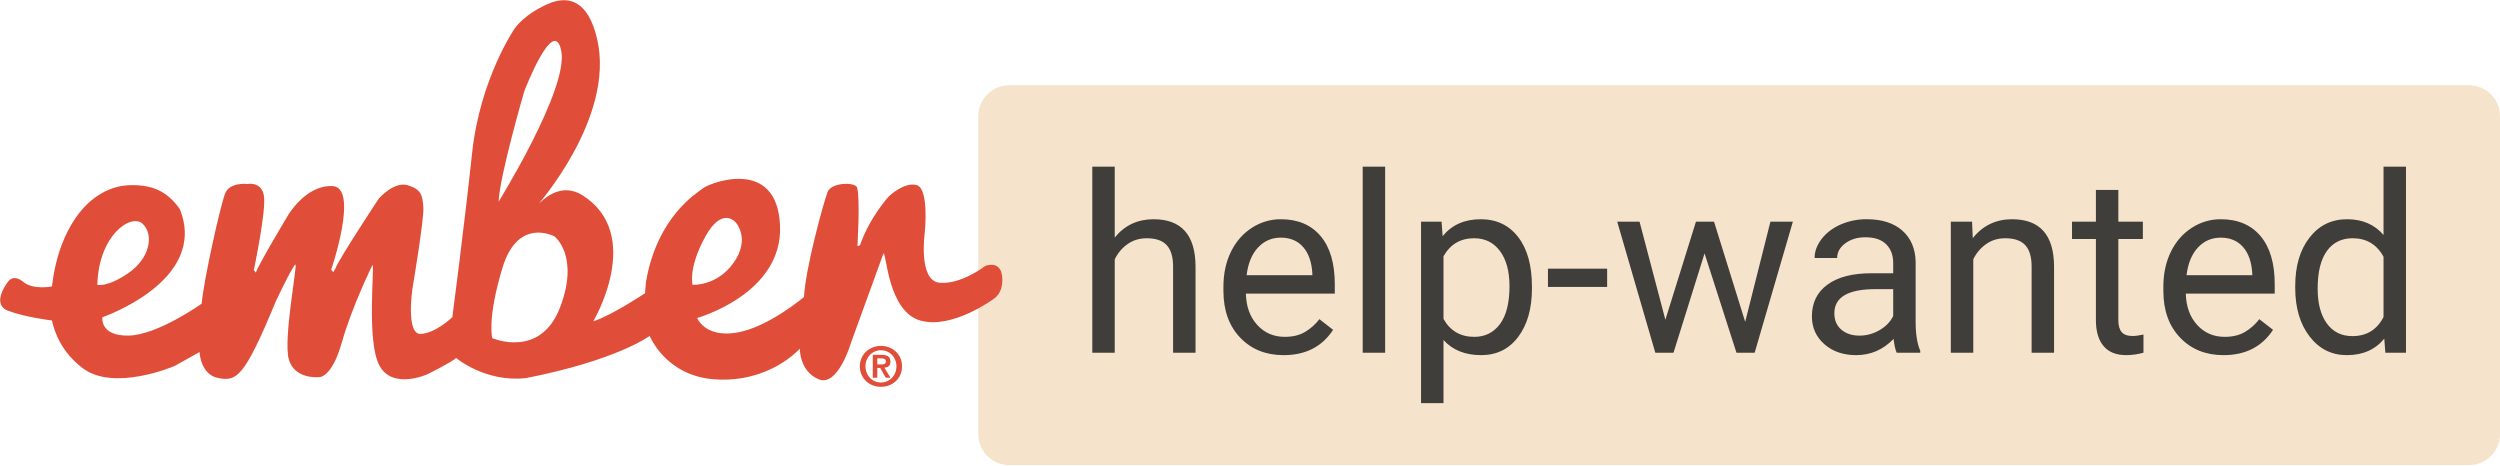
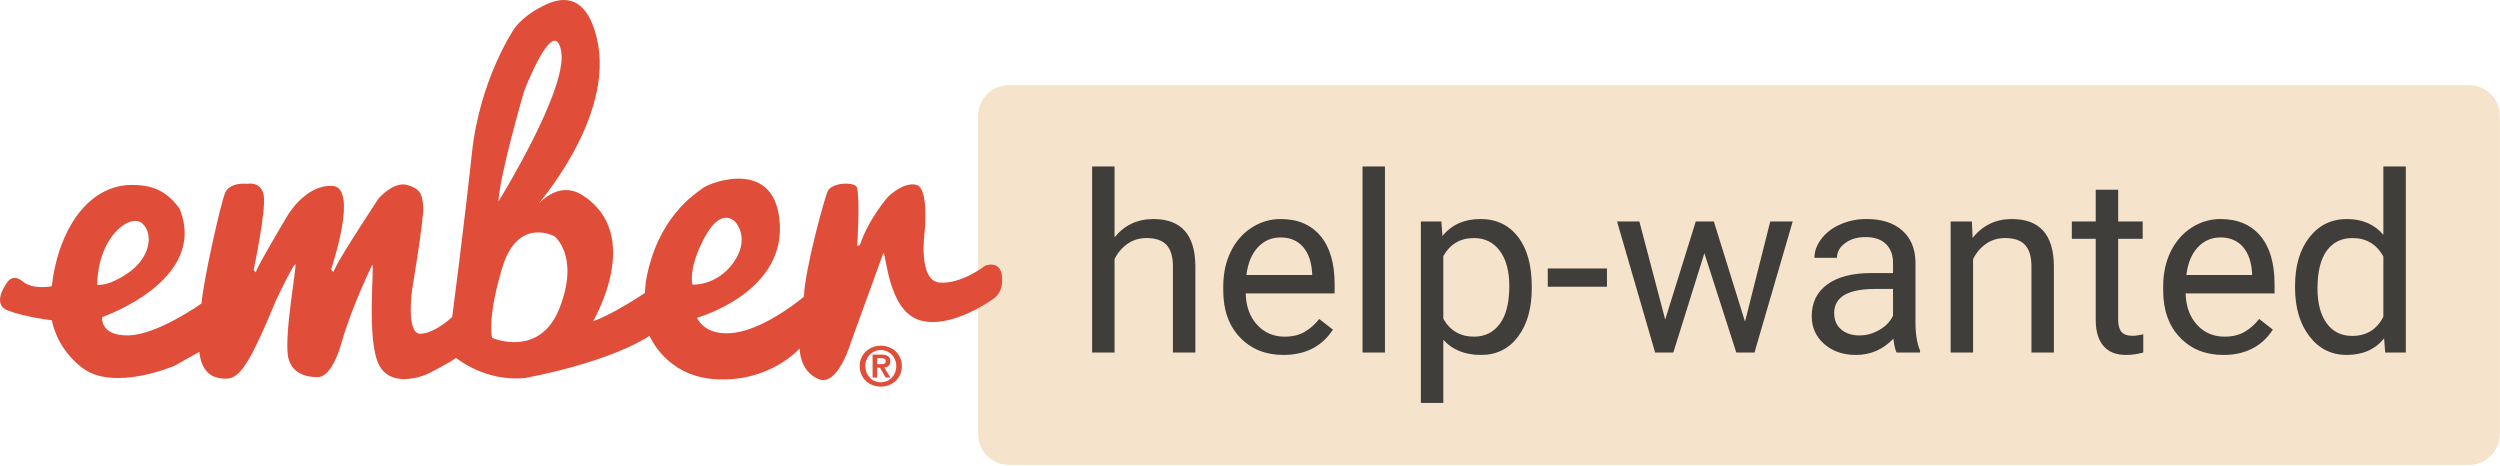
- <svg width="215" height="40" viewBox="0 0 215 40">
-   <g fill="none" fill-rule="evenodd">
-     <rect width="130.87" height="32.667" x="84.13" y="7.333" fill="#F6E3CB" rx="2.667" />
-     <path fill="#3F3E3B" d="M95.867 20.427c.856-1.049 1.969-1.573 3.339-1.573 2.386 0 3.589 1.344 3.61 4.031v7.448h-1.93v-7.458c-.007-.813-.193-1.413-.559-1.802-.365-.389-.933-.583-1.705-.583-.626 0-1.176.166-1.649.5-.473.333-.841.77-1.106 1.312v8.031h-1.93v-16h1.93v6.094zm14.523 10.115c-1.53 0-2.775-.502-3.735-1.506-.96-1.003-1.44-2.345-1.44-4.026v-.354c0-1.118.214-2.116.642-2.995.428-.878 1.026-1.566 1.794-2.062a4.517 4.517 0 0 1 2.499-.745c1.468 0 2.608.483 3.422 1.448.814.965 1.22 2.347 1.22 4.146v.802h-7.647c.028 1.111.353 2.009.976 2.693.622.684 1.413 1.026 2.373 1.026.682 0 1.26-.14 1.732-.417a4.35 4.35 0 0 0 1.242-1.104l1.178.917c-.945 1.451-2.364 2.177-4.256 2.177zm-.24-10.105c-.779 0-1.433.283-1.961.85-.529.565-.856 1.359-.981 2.38h5.654v-.146c-.055-.98-.32-1.738-.792-2.276-.473-.538-1.113-.808-1.92-.808zm8.972 9.896h-1.93v-16h1.93v16zm12.624-5.51c0 1.715-.393 3.097-1.179 4.146-.786 1.048-1.85 1.573-3.192 1.573-1.37 0-2.449-.434-3.235-1.302v5.427h-1.93V19.062h1.763l.094 1.25c.786-.972 1.878-1.458 3.276-1.458 1.357 0 2.43.51 3.219 1.531.79 1.021 1.184 2.441 1.184 4.26v.178zm-1.93-.219c0-1.27-.271-2.274-.814-3.01-.542-.736-1.287-1.104-2.233-1.104-1.168 0-2.044.517-2.629 1.552v5.385c.578 1.028 1.461 1.542 2.65 1.542.925 0 1.66-.367 2.207-1.1.546-.732.819-1.82.819-3.265zm8.398.073h-5.09v-1.573h5.09v1.573zm11.873 3l2.17-8.614h1.93l-3.286 11.27h-1.565l-2.744-8.541-2.671 8.541h-1.565l-3.276-11.27H141l2.222 8.437 2.63-8.438h1.554l2.68 8.615zm13.03 2.656c-.11-.222-.201-.618-.27-1.187-.898.93-1.97 1.396-3.214 1.396-1.113 0-2.026-.315-2.739-.943-.713-.629-1.07-1.425-1.07-2.39 0-1.174.448-2.086 1.342-2.735.893-.65 2.15-.974 3.771-.974h1.878v-.885c0-.674-.202-1.21-.605-1.61-.404-.4-.998-.599-1.784-.599-.689 0-1.266.174-1.732.521-.466.347-.699.767-.699 1.26h-1.94c0-.562.2-1.105.6-1.63.4-.524.942-.939 1.627-1.244a5.483 5.483 0 0 1 2.259-.459c1.3 0 2.32.325 3.056.974.738.65 1.12 1.544 1.148 2.682v5.188c0 1.035.132 1.858.396 2.469v.166h-2.024zm-3.202-1.468c.605 0 1.179-.157 1.721-.47.543-.312.935-.718 1.179-1.218v-2.312h-1.513c-2.365 0-3.547.69-3.547 2.073 0 .604.202 1.076.605 1.416.404.34.922.51 1.555.51zm9.681-9.802l.063 1.416c.862-1.083 1.99-1.625 3.38-1.625 2.386 0 3.589 1.344 3.61 4.031v7.448h-1.93v-7.458c-.007-.813-.193-1.413-.558-1.802-.366-.389-.934-.583-1.706-.583-.626 0-1.176.166-1.649.5-.472.333-.841.77-1.105 1.312v8.031h-1.93v-11.27h1.825zm12.582-2.73v2.73h2.108v1.49h-2.108v6.989c0 .451.094.79.282 1.015.188.226.508.339.96.339.222 0 .528-.042.918-.125v1.562a5.604 5.604 0 0 1-1.482.209c-.862 0-1.512-.26-1.95-.782-.439-.52-.658-1.26-.658-2.218v-6.99h-2.055v-1.49h2.055v-2.729h1.93zm9.046 14.209c-1.53 0-2.776-.502-3.735-1.506-.96-1.003-1.44-2.345-1.44-4.026v-.354c0-1.118.214-2.116.641-2.995.428-.878 1.026-1.566 1.795-2.062a4.517 4.517 0 0 1 2.499-.745c1.467 0 2.608.483 3.422 1.448.813.965 1.22 2.347 1.22 4.146v.802h-7.647c.028 1.111.353 2.009.975 2.693.623.684 1.414 1.026 2.374 1.026.681 0 1.259-.14 1.732-.417a4.35 4.35 0 0 0 1.241-1.104l1.18.917c-.947 1.451-2.366 2.177-4.257 2.177zm-.24-10.105c-.78 0-1.433.283-1.962.85-.528.565-.855 1.359-.98 2.38h5.654v-.146c-.056-.98-.32-1.738-.793-2.276-.473-.538-1.113-.808-1.92-.808zm6.405 4.167c0-1.729.41-3.12 1.231-4.172.821-1.052 1.896-1.578 3.224-1.578 1.322 0 2.368.452 3.14 1.354v-5.875h1.93v16h-1.773l-.094-1.208c-.772.944-1.847 1.417-3.224 1.417-1.307 0-2.373-.535-3.197-1.605-.825-1.069-1.237-2.465-1.237-4.187v-.146zm1.93.219c0 1.278.265 2.278.793 3 .529.722 1.26 1.083 2.191 1.083 1.224 0 2.118-.548 2.681-1.646v-5.177c-.577-1.062-1.464-1.593-2.66-1.593-.946 0-1.683.364-2.212 1.093-.528.73-.793 1.81-.793 3.24z" />
-     <g fill="#E04E39" fill-rule="nonzero">
-       <path d="M75.45 31.338v-.519h.33c.046 0 .091.005.14.01.047.007.093.019.132.036.04.017.072.04.096.072a.192.192 0 0 1 .038.127c0 .12-.036.197-.108.228a.713.713 0 0 1-.279.046h-.349zm-.392-.824v1.974h.392v-.843h.246l.48.843h.412l-.53-.862a.936.936 0 0 0 .205-.043.477.477 0 0 0 .164-.094.401.401 0 0 0 .11-.158.569.569 0 0 0 .041-.233c0-.214-.067-.365-.2-.452-.134-.089-.326-.132-.574-.132h-.746zm-.627.99c0-.202.033-.387.103-.555.07-.168.164-.312.284-.435a1.287 1.287 0 0 1 .943-.391 1.291 1.291 0 0 1 .94.391 1.395 1.395 0 0 1 .392.99 1.418 1.418 0 0 1-.392.997 1.291 1.291 0 0 1-.94.394c-.186-.001-.359-.035-.522-.104a1.258 1.258 0 0 1-.421-.291 1.37 1.37 0 0 1-.284-.44 1.454 1.454 0 0 1-.103-.557zm-.484 0c0 .27.05.513.15.73.1.218.233.403.399.557.168.153.36.27.58.353.218.081.447.122.685.122.24 0 .469-.04.688-.122.218-.082.41-.2.58-.353.165-.154.297-.339.398-.558.099-.216.147-.458.147-.73 0-.266-.048-.509-.147-.725a1.71 1.71 0 0 0-.978-.907 1.898 1.898 0 0 0-.688-.125 1.895 1.895 0 0 0-1.265.478 1.71 1.71 0 0 0-.549 1.28z" />
-       <path d="M84.737 22.871s-2.096 1.624-3.942 1.443c-1.845-.181-1.266-4.299-1.266-4.299s.398-3.776-.689-4.093c-1.084-.315-2.422.984-2.422.984s-1.664 1.843-2.46 4.192l-.22.072s.255-4.12-.034-5.059c-.216-.469-2.206-.432-2.532.398-.326.832-1.917 6.61-2.027 9.032 0 0-3.111 2.637-5.822 3.07-2.714.434-3.366-1.265-3.366-1.265s7.38-2.059 7.126-7.947c-.25-5.888-5.95-3.709-6.594-3.226-.625.47-3.956 2.474-4.928 8.03-.032.186-.09 1.012-.09 1.012s-2.858 1.912-4.45 2.42c0 0 4.45-7.478-.975-10.873-1.526-.917-2.855-.073-3.646.701-.486.476 6.576-7.237 4.947-14.138C50.572.039 48.927-.313 47.418.22c-2.292.901-3.16 2.237-3.16 2.237s-2.967 4.299-3.656 10.693c-.686 6.392-1.699 14.123-1.699 14.123s-1.412 1.373-2.713 1.445c-1.303.07-.724-3.866-.724-3.866s1.012-5.995.943-7.008c-.075-1.01-.147-1.552-1.34-1.912-1.195-.363-2.498 1.154-2.498 1.154s-3.435 5.2-3.723 5.995l-.184.328-.18-.219s2.423-7.08.11-7.186c-2.315-.11-3.835 2.528-3.835 2.528s-2.642 4.408-2.751 4.912l-.179-.216s1.084-5.128.868-6.395c-.219-1.264-1.41-1.01-1.41-1.01s-1.52-.182-1.918.794c-.398.976-1.845 7.44-2.027 9.499 0 0-3.798 2.71-6.295 2.744-2.495.037-2.24-1.579-2.24-1.579s9.152-3.128 6.655-9.304c-1.122-1.59-2.423-2.088-4.268-2.053-1.846.037-4.135 1.16-5.617 4.482-.71 1.584-.967 3.091-1.114 4.227 0 0-1.6.328-2.467-.395-.871-.722-1.317 0-1.317 0s-1.49 1.9-.008 2.475c1.485.579 3.798.848 3.798.848.213 1.01.83 2.73 2.638 4.099 2.714 2.058 7.92-.19 7.92-.19l2.133-1.194s.073 1.954 1.63 2.24c1.554.285 2.206-.006 4.92-6.579 1.591-3.36 1.7-3.179 1.7-3.179.18-.037-1.05 6.392-.579 8.126.47 1.736 2.532 1.554 2.532 1.554s1.122.216 2.027-2.962c.903-3.179 2.641-6.683 2.641-6.683.214 0-.544 6.573.612 8.67 1.16 2.095 4.161.703 4.161.703s2.1-1.056 2.425-1.38c0 0 2.49 2.116 6.002 1.732 7.852-1.544 10.645-3.629 10.645-3.629s1.35 3.413 5.529 3.73c4.773.36 7.38-2.637 7.38-2.637s-.038 1.95 1.626 2.638c1.667.685 2.786-3.174 2.786-3.174l2.785-7.664c.254 0 .398 4.984 3.15 5.78 2.747.794 6.329-1.862 6.329-1.862s.868-.478.724-1.923c-.147-1.445-1.448-.907-1.448-.907zm-72.459-3.616c.975.94.614 2.96-1.231 4.224-1.843 1.267-2.676 1.014-2.676 1.014.11-4.299 2.932-6.179 3.907-5.238zM48.273 4.41c.614 3.25-5.39 12.93-5.39 12.93.072-2.167 2.206-9.498 2.206-9.498s2.567-6.683 3.184-3.432zm-5.935 24.67s-.47-1.59.868-6.033c1.34-4.442 4.487-2.709 4.487-2.709s2.171 1.661.47 6.104c-1.698 4.443-5.825 2.637-5.825 2.637zm18.306-8.705c1.482-2.709 2.641-1.229 2.641-1.229s1.266 1.373-.181 3.432c-1.448 2.059-3.545 1.915-3.545 1.915s-.397-1.41 1.085-4.118z" />
-     </g>
-   </g>
+ <svg xmlns="http://www.w3.org/2000/svg" width="215" height="40" fill="none">
+   <path d="M212.319 7.316H86.783c-1.473 0-2.667 1.194-2.667 2.667V37.316c0 1.473 1.194 2.667 2.667 2.667H212.319c1.473 0 2.667-1.194 2.667-2.667V9.983c0-1.473-1.194-2.667-2.667-2.667z" fill="#F6E3CB" />
+   <path fill-rule="evenodd" clip-rule="evenodd" d="M95.852 20.41c.856-1.049 1.969-1.573 3.339-1.573 2.386 0 3.589 1.344 3.61 4.031v7.448h-1.93v-7.458c-.007-.813-.193-1.413-.559-1.802-.365-.389-.933-.583-1.705-.583-.626 0-1.176.166-1.649.5-.473.333-.841.77-1.106 1.312v8.031h-1.93v-16h1.93v6.094zm14.523 10.115c-1.53 0-2.775-.502-3.735-1.506-.96-1.003-1.44-2.345-1.44-4.026v-.354c0-1.118.214-2.116.642-2.995.428-.878 1.026-1.566 1.794-2.062.742-.489 1.611-.748 2.499-.745 1.468 0 2.608.483 3.422 1.448.814.965 1.22 2.347 1.22 4.146v.802h-7.647c.028 1.111.353 2.009.976 2.693.622.684 1.413 1.026 2.373 1.026.682 0 1.26-.14 1.732-.417.481-.285.903-.66 1.242-1.104l1.178.917c-.945 1.451-2.364 2.177-4.256 2.177zm-.24-10.105c-.779 0-1.433.283-1.961.85-.529.565-.856 1.359-.981 2.38h5.654v-.146c-.055-.98-.32-1.738-.792-2.276-.473-.538-1.113-.808-1.92-.808zm8.972 9.896h-1.93v-16h1.93v16zm12.624-5.51c0 1.715-.393 3.097-1.179 4.146-.786 1.048-1.85 1.573-3.192 1.573-1.37 0-2.449-.434-3.235-1.302v5.427h-1.93v-15.605h1.763l.094 1.25c.786-.972 1.878-1.458 3.276-1.458 1.357 0 2.43.51 3.219 1.531.79 1.021 1.184 2.441 1.184 4.26v.178zm-1.93-.219c0-1.27-.271-2.274-.814-3.01-.542-.736-1.287-1.104-2.233-1.104-1.168 0-2.044.517-2.629 1.552v5.385c.578 1.028 1.461 1.542 2.65 1.542.925 0 1.66-.367 2.207-1.1.546-.732.819-1.82.819-3.265zm8.398.073h-5.09v-1.573h5.09v1.573zm11.873 3l2.17-8.614h1.93l-3.286 11.27h-1.565l-2.744-8.541-2.671 8.541h-1.565l-3.276-11.27h1.92l2.222 8.437 2.63-8.438h1.554l2.68 8.615h.001zm13.03 2.656c-.11-.222-.201-.618-.27-1.187-.898.93-1.97 1.396-3.214 1.396-1.113 0-2.026-.315-2.739-.943-.713-.629-1.07-1.425-1.07-2.39 0-1.174.448-2.086 1.342-2.735.893-.65 2.15-.974 3.771-.974h1.878v-.885c0-.674-.202-1.21-.605-1.61-.404-.4-.998-.599-1.784-.599-.689 0-1.266.174-1.732.521-.466.347-.699.767-.699 1.26h-1.94c0-.562.2-1.105.6-1.63.4-.524.942-.939 1.627-1.244.712-.311 1.482-.468 2.259-.459 1.3 0 2.32.325 3.056.974.738.65 1.12 1.544 1.148 2.682v5.188c0 1.035.132 1.858.396 2.469v.166h-2.024zm-3.202-1.468c.605 0 1.179-.157 1.721-.47.543-.312.935-.718 1.179-1.218v-2.312h-1.513c-2.365 0-3.547.69-3.547 2.073 0 .604.202 1.076.605 1.416.404.34.922.51 1.555.51v.001zm9.681-9.802l.063 1.416c.862-1.083 1.99-1.625 3.38-1.625 2.386 0 3.589 1.344 3.61 4.031v7.448h-1.93v-7.458c-.007-.813-.193-1.413-.558-1.802-.366-.389-.934-.583-1.706-.583-.626 0-1.176.166-1.649.5-.472.333-.841.77-1.105 1.312v8.031h-1.93v-11.27h1.825zm12.582-2.73v2.73h2.108v1.49h-2.108v6.989c0 .451.094.79.282 1.015.188.226.508.339.96.339.222 0 .528-.042.918-.125v1.562c-.482.136-.981.206-1.482.209-.862 0-1.512-.26-1.95-.782-.439-.52-.658-1.26-.658-2.218v-6.99h-2.055v-1.49h2.055v-2.729h1.93zm9.046 14.209c-1.53 0-2.776-.502-3.735-1.506-.96-1.003-1.44-2.345-1.44-4.026v-.354c0-1.118.214-2.116.641-2.995.428-.878 1.026-1.566 1.795-2.062.742-.489 1.611-.748 2.499-.745 1.467 0 2.608.483 3.422 1.448.813.965 1.22 2.347 1.22 4.146v.802h-7.647c.028 1.111.353 2.009.975 2.693.623.684 1.414 1.026 2.374 1.026.681 0 1.259-.14 1.732-.417.481-.285.902-.66 1.241-1.104l1.18.917c-.947 1.451-2.366 2.177-4.257 2.177zm-.24-10.105c-.78 0-1.433.283-1.962.85-.528.565-.855 1.359-.98 2.38h5.654v-.146c-.056-.98-.32-1.738-.793-2.276-.473-.538-1.113-.808-1.92-.808h.001zm6.405 4.167c0-1.729.41-3.12 1.231-4.172.821-1.052 1.896-1.578 3.224-1.578 1.322 0 2.368.452 3.14 1.354v-5.875h1.93v16h-1.773l-.094-1.208c-.772.944-1.847 1.417-3.224 1.417-1.307 0-2.373-.535-3.197-1.605-.825-1.069-1.237-2.465-1.237-4.187v-.146zm1.93.219c0 1.278.265 2.278.793 3 .529.722 1.26 1.083 2.191 1.083 1.224 0 2.118-.548 2.681-1.646v-5.177c-.577-1.062-1.464-1.593-2.66-1.593-.946 0-1.683.364-2.212 1.093-.528.73-.793 1.81-.793 3.24z" fill="#3F3E3B" />
+   <path d="M75.436 31.32v-.519h.33c.046 0 .091.005.14.01.047.007.093.019.132.036.04.017.072.04.096.072.027.036.041.082.038.127 0 .12-.036.197-.108.228-.089.034-.184.05-.279.046h-.349zm-.392-.824v1.974h.392v-.843h.246l.48.843h.412l-.53-.862c.07-.007.139-.021.205-.043.06-.02.116-.052.164-.094.049-.043.087-.097.11-.158.03-.074.044-.153.041-.233 0-.214-.067-.365-.2-.452-.134-.089-.326-.132-.574-.132h-.746zm-.627.99c0-.202.033-.387.103-.555.07-.168.164-.312.284-.435.122-.126.269-.226.431-.293.162-.067.336-.101.512-.098.175-.002.349.032.51.099.162.067.308.167.43.292.256.265.397.621.392.99.005.371-.136.729-.392.997-.122.126-.268.226-.429.294-.162.068-.335.102-.51.1-.186-.001-.359-.035-.522-.104-.159-.067-.302-.166-.421-.291-.122-.127-.218-.276-.284-.44-.07-.177-.105-.366-.103-.557v.001zm-.484 0c0 .27.05.513.15.73.1.218.233.403.399.557.168.153.36.27.58.353.218.081.447.122.685.122.24 0 .469-.04.688-.122.218-.082.41-.2.58-.353.165-.154.297-.339.398-.558.099-.216.147-.458.147-.73 0-.266-.048-.509-.147-.725-.094-.209-.229-.397-.397-.553-.168-.156-.366-.276-.581-.354-.22-.084-.453-.126-.688-.125-.466-.002-.916.169-1.265.478-.176.163-.316.361-.411.582-.095.221-.142.459-.138.698z" fill="#E04E39" />
+   <path d="M84.723 22.854s-2.096 1.624-3.942 1.443c-1.845-.181-1.266-4.299-1.266-4.299s.398-3.776-.689-4.093c-1.084-.315-2.422.984-2.422.984s-1.664 1.843-2.46 4.192l-.22.072s.255-4.12-.034-5.059c-.216-.469-2.206-.432-2.532.398-.326.832-1.917 6.61-2.027 9.032 0 0-3.111 2.637-5.822 3.07-2.714.434-3.366-1.265-3.366-1.265s7.38-2.059 7.126-7.947c-.25-5.888-5.95-3.709-6.594-3.226-.625.47-3.956 2.474-4.928 8.03-.032.186-.09 1.012-.09 1.012s-2.858 1.912-4.45 2.42c0 0 4.45-7.478-.975-10.873-1.526-.917-2.855-.073-3.646.701-.486.476 6.576-7.237 4.947-14.138-.775-3.286-2.42-3.638-3.929-3.105-2.292.901-3.16 2.237-3.16 2.237s-2.967 4.299-3.656 10.693c-.686 6.392-1.699 14.123-1.699 14.123s-1.412 1.373-2.713 1.445c-1.303.07-.724-3.866-.724-3.866s1.012-5.995.943-7.008c-.075-1.01-.147-1.552-1.34-1.912-1.195-.363-2.498 1.154-2.498 1.154s-3.435 5.2-3.723 5.995l-.184.328-.18-.219s2.423-7.08.11-7.186c-2.315-.11-3.835 2.528-3.835 2.528s-2.642 4.408-2.751 4.912l-.179-.216s1.084-5.128.868-6.395c-.219-1.264-1.41-1.01-1.41-1.01s-1.52-.182-1.918.794c-.398.976-1.845 7.44-2.027 9.499 0 0-3.798 2.71-6.295 2.744-2.495.037-2.24-1.579-2.24-1.579s9.152-3.128 6.655-9.304c-1.122-1.59-2.423-2.088-4.268-2.053-1.846.037-4.135 1.16-5.617 4.482-.71 1.584-.967 3.091-1.114 4.227 0 0-1.6.328-2.467-.395-.871-.722-1.317 0-1.317 0s-1.49 1.9-.008 2.475c1.485.579 3.798.848 3.798.848.213 1.01.83 2.73 2.638 4.099 2.714 2.058 7.92-.19 7.92-.19l2.133-1.194s.073 1.954 1.63 2.24c1.554.285 2.206-.006 4.92-6.579 1.591-3.36 1.7-3.179 1.7-3.179.18-.037-1.05 6.392-.579 8.126.47 1.736 2.532 1.554 2.532 1.554s1.122.216 2.027-2.962c.903-3.179 2.641-6.683 2.641-6.683.214 0-.544 6.573.612 8.67 1.16 2.095 4.161.703 4.161.703s2.1-1.056 2.425-1.38c0 0 2.49 2.116 6.002 1.732 7.852-1.544 10.645-3.629 10.645-3.629s1.35 3.413 5.529 3.73c4.773.36 7.38-2.637 7.38-2.637s-.038 1.95 1.626 2.638c1.667.685 2.786-3.174 2.786-3.174l2.785-7.664c.254 0 .398 4.984 3.15 5.78 2.747.794 6.329-1.862 6.329-1.862s.868-.478.724-1.923c-.147-1.445-1.448-.907-1.448-.907v.001zm-72.459-3.616c.975.94.614 2.96-1.231 4.224-1.843 1.267-2.676 1.014-2.676 1.014.11-4.299 2.932-6.179 3.907-5.238zm35.995-14.845c.614 3.25-5.39 12.93-5.39 12.93.072-2.167 2.206-9.498 2.206-9.498s2.567-6.683 3.184-3.432zm-5.935 24.67s-.47-1.59.868-6.033c1.34-4.442 4.487-2.709 4.487-2.709s2.171 1.661.47 6.104c-1.698 4.443-5.825 2.637-5.825 2.637v.001zm18.306-8.705c1.482-2.709 2.641-1.229 2.641-1.229s1.266 1.373-.181 3.432c-1.448 2.059-3.545 1.915-3.545 1.915s-.397-1.41 1.085-4.118z" fill="#E04E39" />
</svg>
